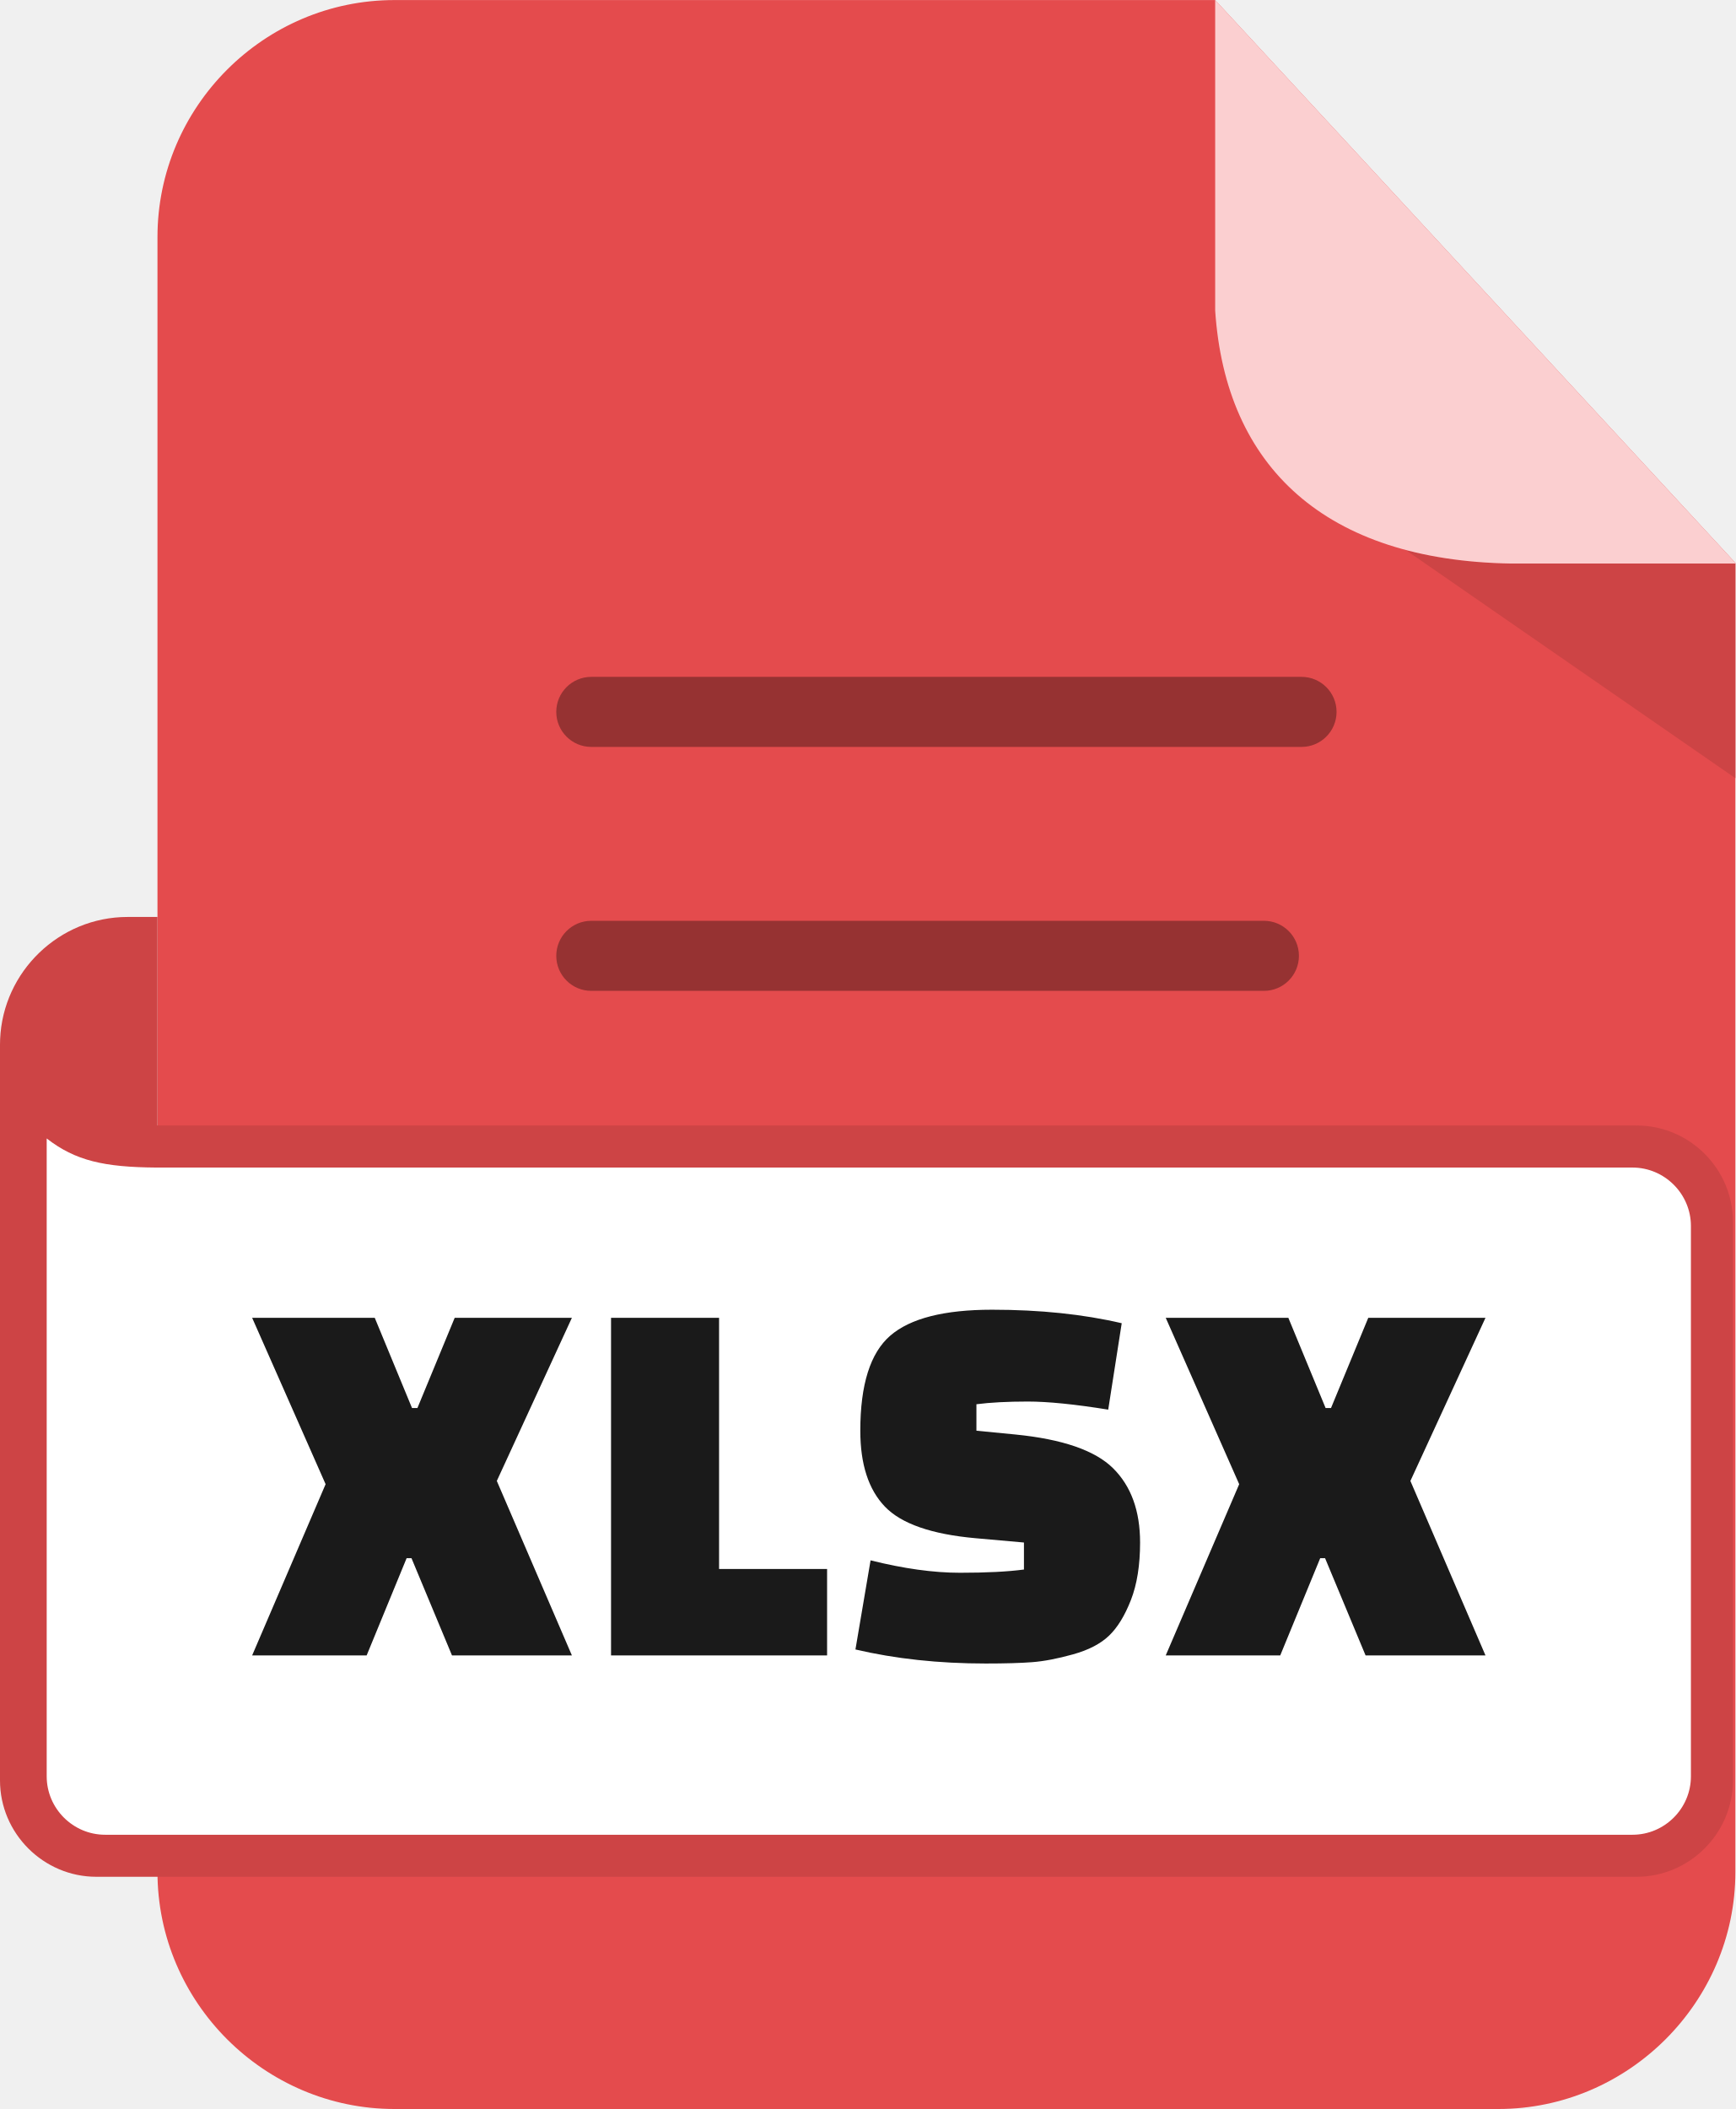
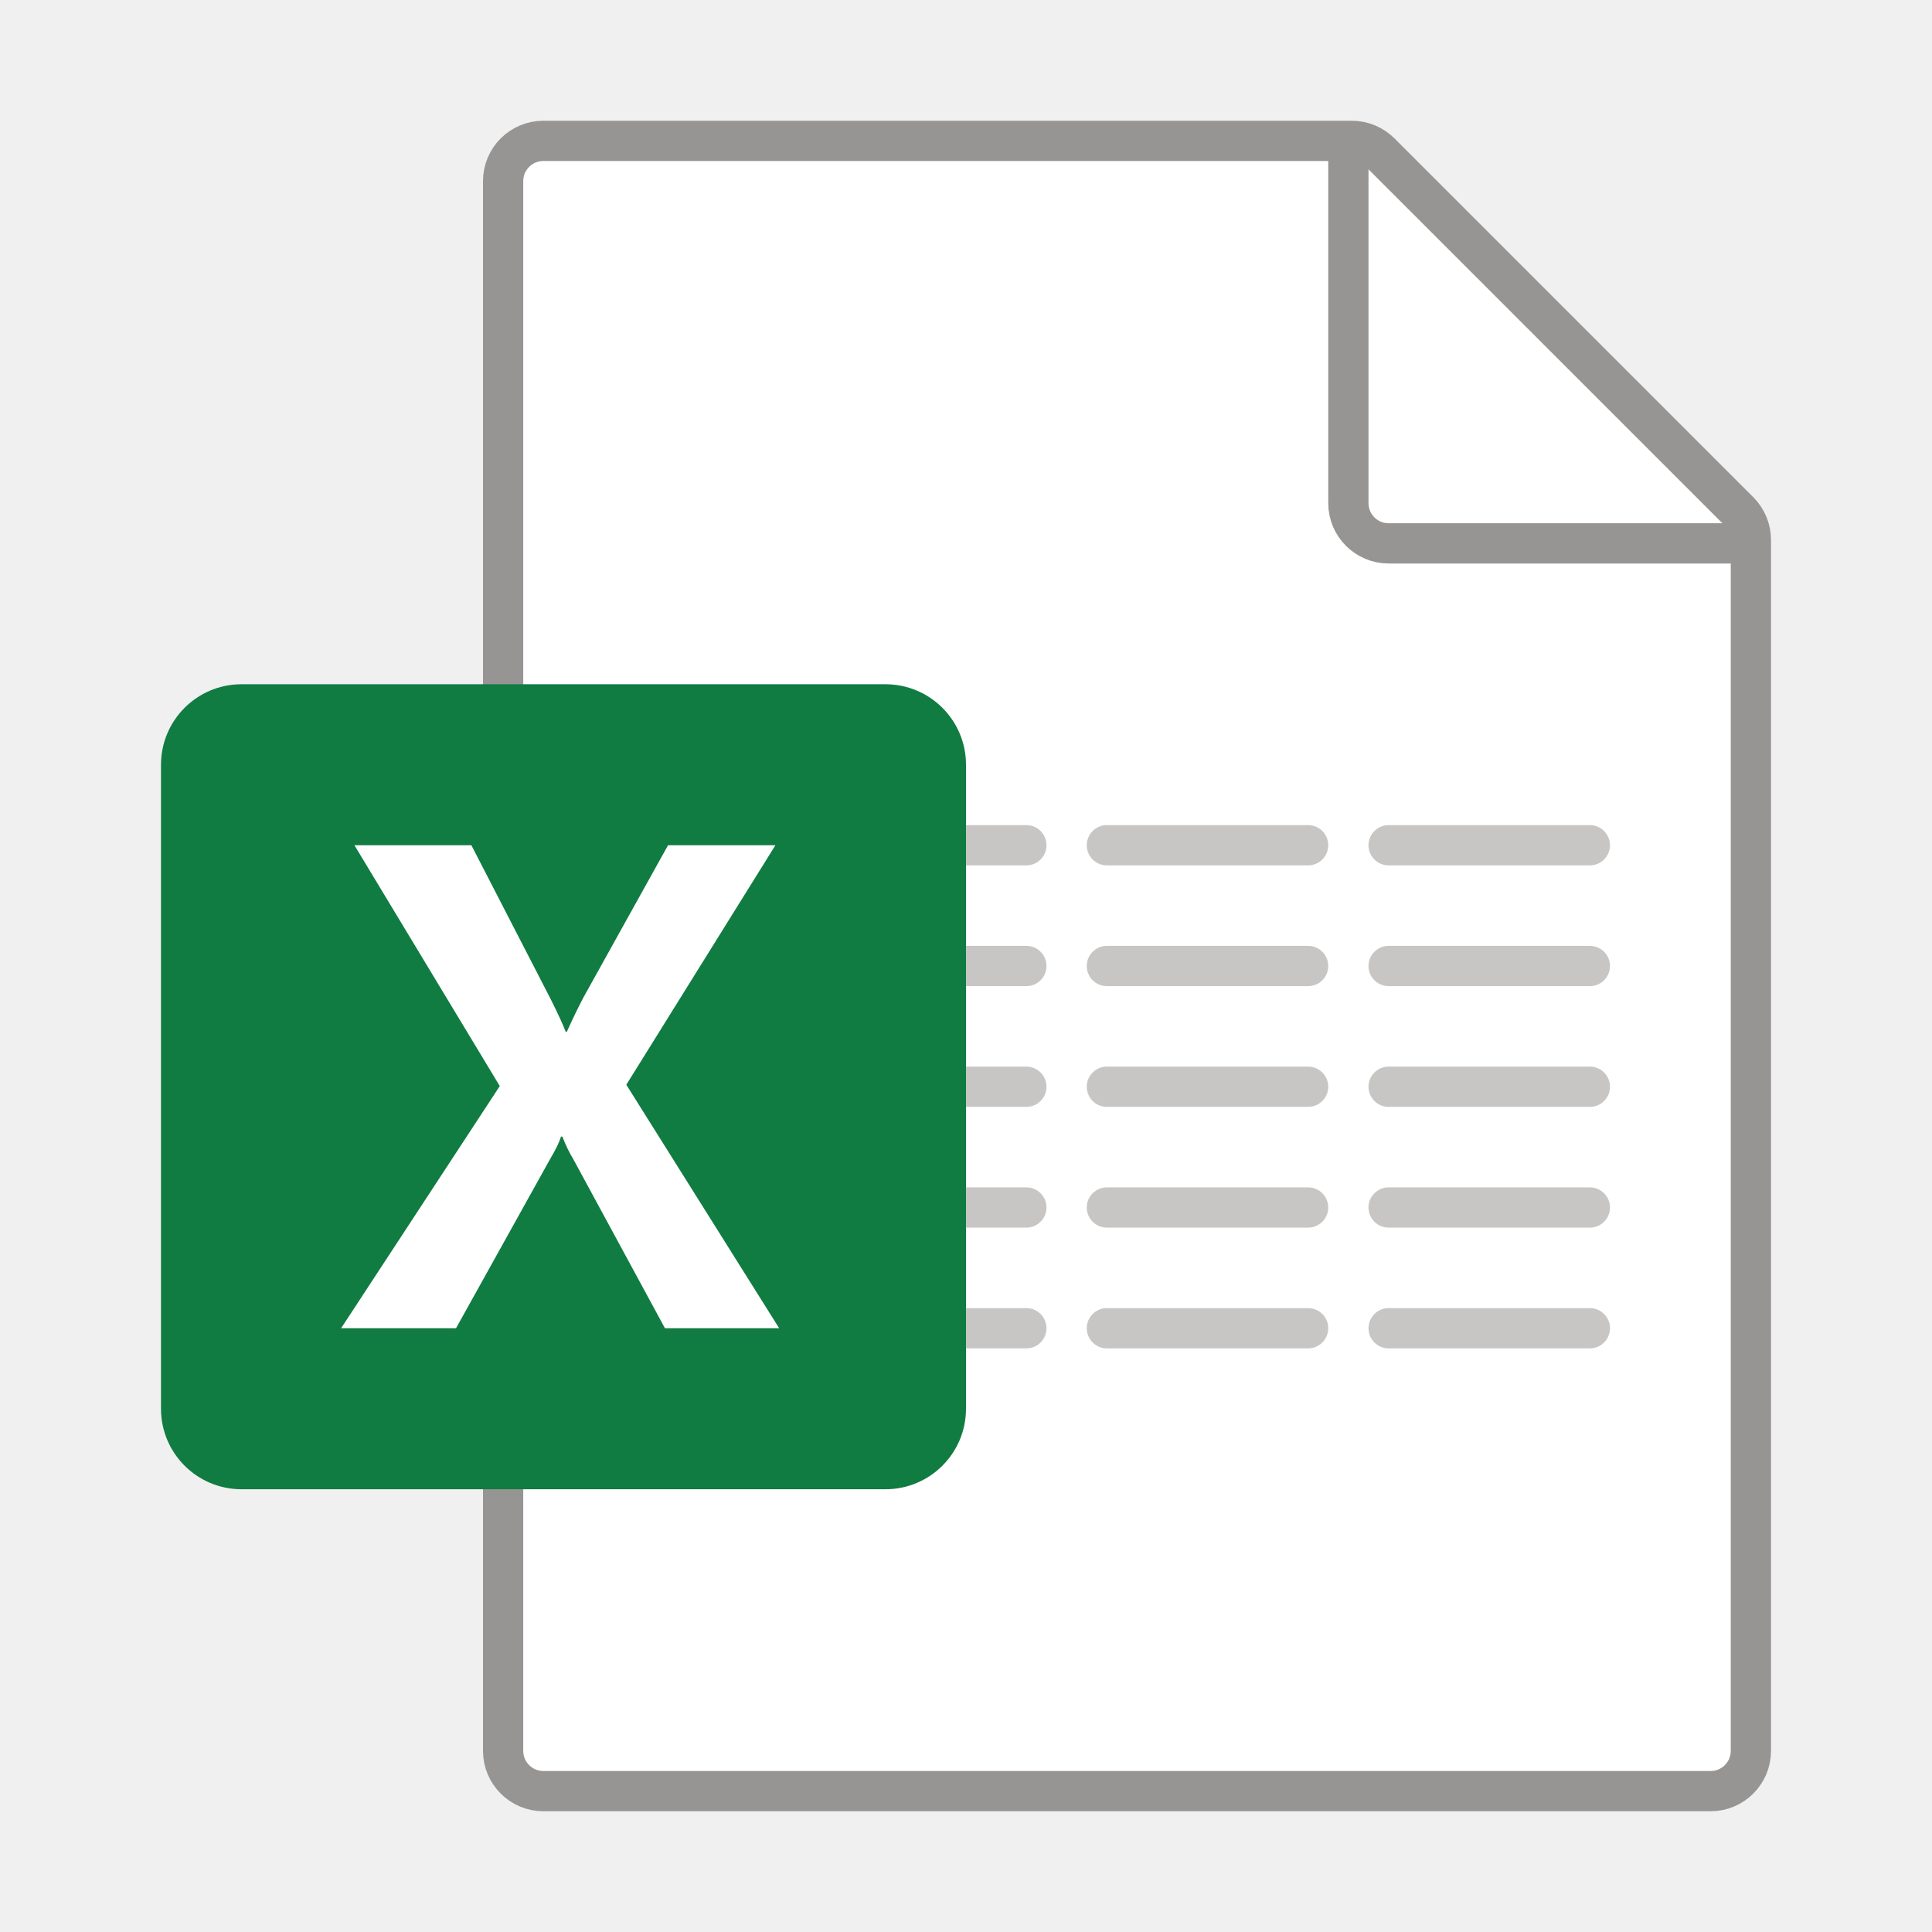
- <svg xmlns="http://www.w3.org/2000/svg" shape-rendering="geometricPrecision" text-rendering="geometricPrecision" image-rendering="optimizeQuality" fill-rule="evenodd" clip-rule="evenodd" viewBox="0 0 421 511.605">
-   <path fill="#E44B4D" d="M95.705.014h199.094L421 136.548v317.555c0 31.54-25.961 57.502-57.502 57.502H95.705c-31.55 0-57.502-25.873-57.502-57.502V57.515C38.203 25.886 64.076.014 95.705.014z" />
-   <path fill="#CD4445" d="M341.028 133.408h-.019L421 188.771v-52.066h-54.357c-9.458-.15-17.998-1.274-25.615-3.297z" />
-   <path fill="#FBCFD0" d="M294.8 0L421 136.533v.172h-54.357c-45.068-.718-69.33-23.397-71.843-61.384V0z" />
-   <path fill="#CD4445" fill-rule="nonzero" d="M0 431.901V253.404l.028-1.261c.668-16.446 14.333-29.706 30.936-29.706h7.238v50.589H397.04c12.862 0 23.373 10.51 23.373 23.371v135.504c0 12.83-10.543 23.373-23.373 23.373H23.373C10.541 455.274 0 444.75 0 431.901z" />
-   <path fill="#963232" fill-rule="nonzero" d="M143.448 240.364a8.496 8.496 0 01-8.496-8.497 8.496 8.496 0 018.496-8.497h163.176a8.496 8.496 0 018.496 8.497 8.496 8.496 0 01-8.496 8.497H143.448zm0-59.176a8.496 8.496 0 010-16.993h172.304a8.496 8.496 0 110 16.993H143.448z" />
-   <path fill="#fff" fill-rule="nonzero" d="M11.329 276.171v154.728c0 7.793 6.38 14.178 14.179 14.178h370.53c7.799 0 14.179-6.379 14.179-14.178V297.405c0-7.798-6.401-14.178-14.179-14.178H37.892c-12.618-.096-19.586-1.638-26.563-7.056z" />
-   <path fill="#1A1A1A" fill-rule="nonzero" d="M90.915 319.678l9.041 21.884h1.31l9.041-21.884h28.434l-18.214 39.571 18.214 42.323h-29.089l-9.827-23.585h-1.18l-9.695 23.585H61.171l17.82-41.535-17.82-40.359h29.744zm109.737 81.894h-52.413v-81.894h26.206v60.93h26.207v20.964zm6.879-1.44l3.669-21.62c8.036 2.008 15.264 3.012 21.686 3.012 6.42 0 11.595-.262 15.525-.786v-6.551l-11.791-1.049c-10.657-.961-17.974-3.515-21.948-7.664-3.975-4.149-5.962-10.286-5.962-18.411 0-11.181 2.424-18.866 7.273-23.06 4.848-4.194 13.08-6.29 24.698-6.29s22.102 1.092 31.448 3.276l-3.275 20.964c-8.125-1.31-14.633-1.965-19.524-1.965-4.892 0-9.041.219-12.449.655v6.42l9.434.919c11.443 1.134 19.349 3.864 23.716 8.188 4.37 4.325 6.553 10.33 6.553 18.017 0 5.504-.743 10.154-2.228 13.954-1.484 3.8-3.254 6.684-5.308 8.649-2.053 1.965-4.955 3.472-8.713 4.521-3.754 1.047-7.054 1.681-9.892 1.899-2.839.219-6.617.328-11.333.328-11.357 0-21.883-1.135-31.579-3.406zm105.021-80.454l9.04 21.884h1.311l9.04-21.884h28.434l-18.214 39.571 18.214 42.323h-29.089l-9.826-23.585h-1.18l-9.696 23.585h-27.779l17.82-41.535-17.82-40.359h29.745z" />
+ <svg xmlns="http://www.w3.org/2000/svg" viewBox="0 0 96 96" fill="#FFF" stroke-miterlimit="10" stroke-width="2">
+   <path stroke="#979593" d="M67.172,7H27c-1.105,0-2,0.895-2,2v78 c0,1.105,0.895,2,2,2h58c1.105,0,2-0.895,2-2V26.828c0-0.53-0.211-1.039-0.586-1.414L68.586,7.586 C68.211,7.211,67.702,7,67.172,7z" />
+   <path fill="none" stroke="#979593" d="M67,7v18c0,1.105,0.895,2,2,2h18" />
+   <path fill="#C8C6C4" d="M51 61H41v-2h10c.552 0 1 .448 1 1l0 0C52 60.552 51.552 61 51 61zM51 55H41v-2h10c.552 0 1 .448 1 1l0 0C52 54.552 51.552 55 51 55zM51 49H41v-2h10c.552 0 1 .448 1 1l0 0C52 48.552 51.552 49 51 49zM51 43H41v-2h10c.552 0 1 .448 1 1l0 0C52 42.552 51.552 43 51 43zM51 67H41v-2h10c.552 0 1 .448 1 1l0 0C52 66.552 51.552 67 51 67zM79 61H69c-.552 0-1-.448-1-1l0 0c0-.552.448-1 1-1h10c.552 0 1 .448 1 1l0 0C80 60.552 79.552 61 79 61zM79 67H69c-.552 0-1-.448-1-1l0 0c0-.552.448-1 1-1h10c.552 0 1 .448 1 1l0 0C80 66.552 79.552 67 79 67zM79 55H69c-.552 0-1-.448-1-1l0 0c0-.552.448-1 1-1h10c.552 0 1 .448 1 1l0 0C80 54.552 79.552 55 79 55zM79 49H69c-.552 0-1-.448-1-1l0 0c0-.552.448-1 1-1h10c.552 0 1 .448 1 1l0 0C80 48.552 79.552 49 79 49zM79 43H69c-.552 0-1-.448-1-1l0 0c0-.552.448-1 1-1h10c.552 0 1 .448 1 1l0 0C80 42.552 79.552 43 79 43zM65 61H55c-.552 0-1-.448-1-1l0 0c0-.552.448-1 1-1h10c.552 0 1 .448 1 1l0 0C66 60.552 65.552 61 65 61zM65 67H55c-.552 0-1-.448-1-1l0 0c0-.552.448-1 1-1h10c.552 0 1 .448 1 1l0 0C66 66.552 65.552 67 65 67zM65 55H55c-.552 0-1-.448-1-1l0 0c0-.552.448-1 1-1h10c.552 0 1 .448 1 1l0 0C66 54.552 65.552 55 65 55zM65 49H55c-.552 0-1-.448-1-1l0 0c0-.552.448-1 1-1h10c.552 0 1 .448 1 1l0 0C66 48.552 65.552 49 65 49zM65 43H55c-.552 0-1-.448-1-1l0 0c0-.552.448-1 1-1h10c.552 0 1 .448 1 1l0 0C66 42.552 65.552 43 65 43z" />
+   <path fill="#107C41" d="M12,74h32c2.209,0,4-1.791,4-4V38c0-2.209-1.791-4-4-4H12c-2.209,0-4,1.791-4,4v32 C8,72.209,9.791,74,12,74z" />
+   <path d="M16.949,66l7.885-12.034L17.612,42h5.811l3.942,7.649c0.362,0.725,0.611,1.267,0.747,1.624 h0.051c0.262-0.58,0.533-1.144,0.816-1.69L33.194,42h5.335l-7.408,11.9L38.717,66H33.041l-4.554-8.402 c-0.192-0.312-0.374-0.686-0.544-1.121H27.876c-0.079,0.268-0.255,0.631-0.526,1.088L22.659,66H16.949z" />
</svg>
